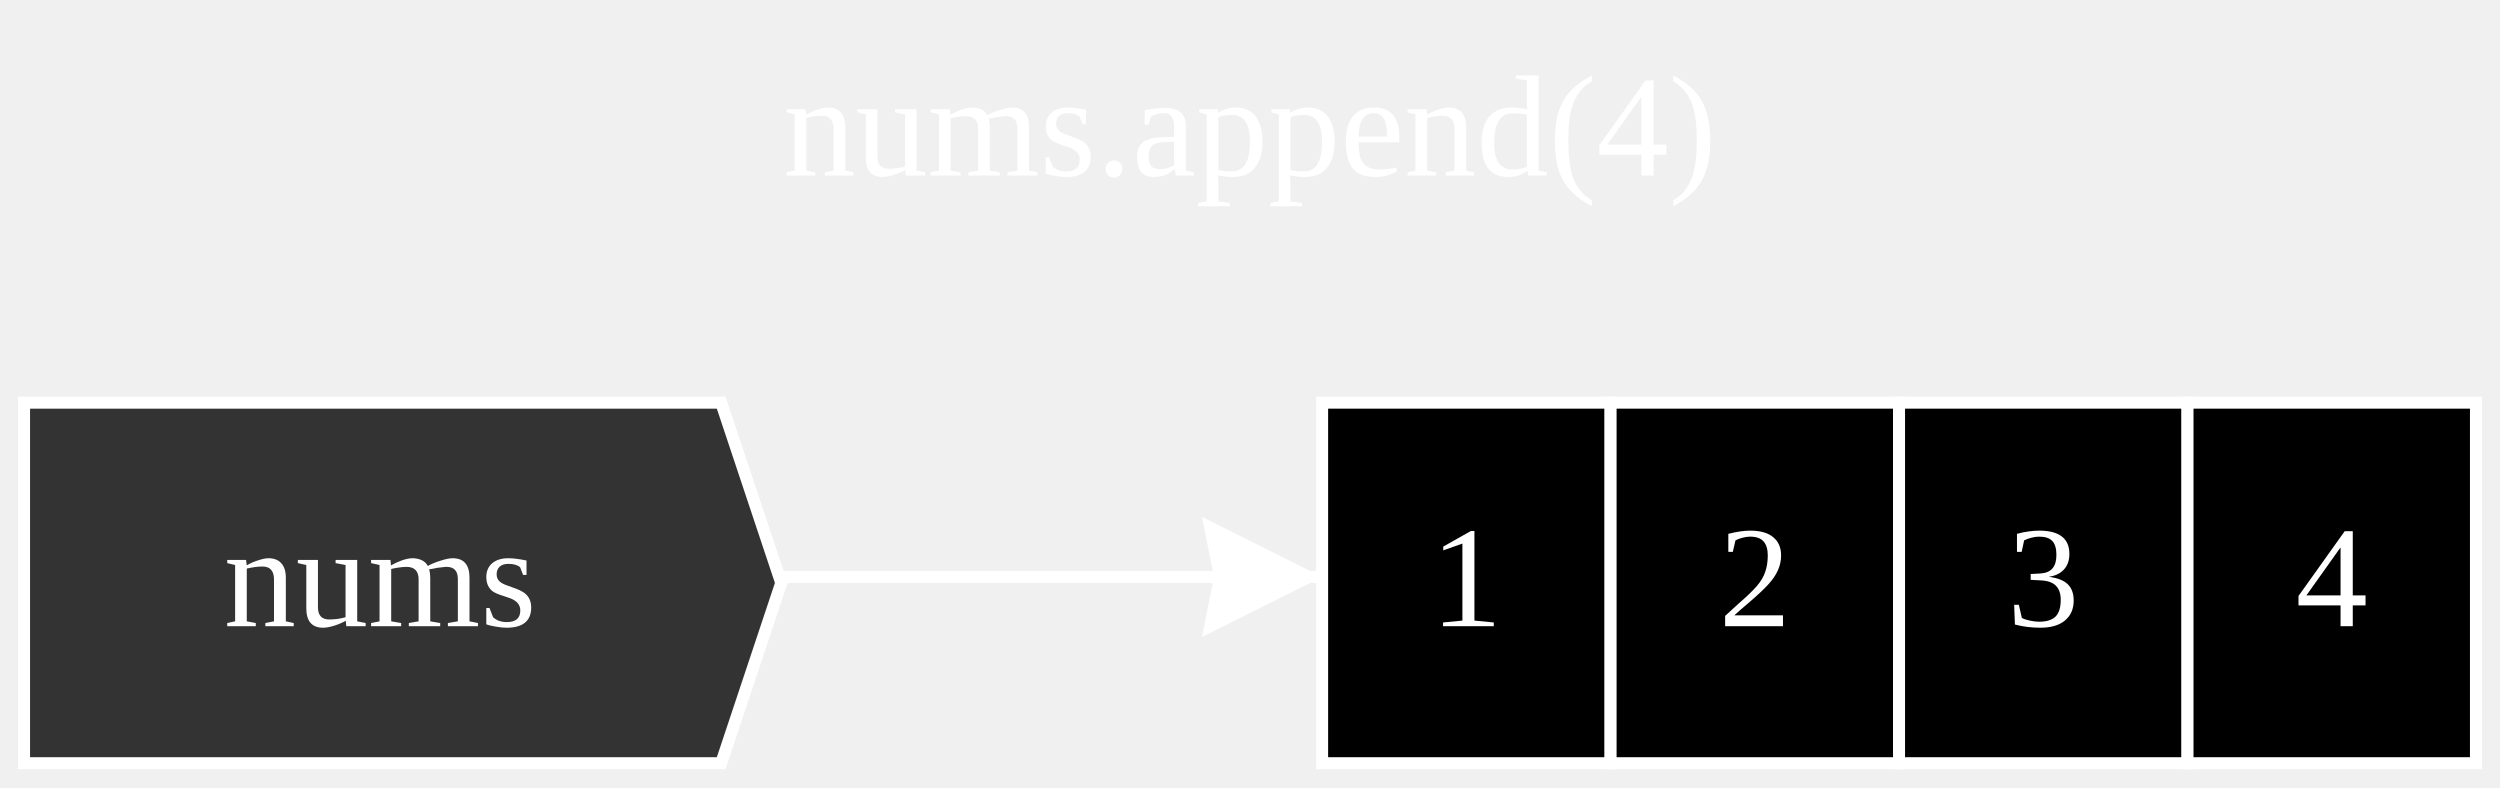
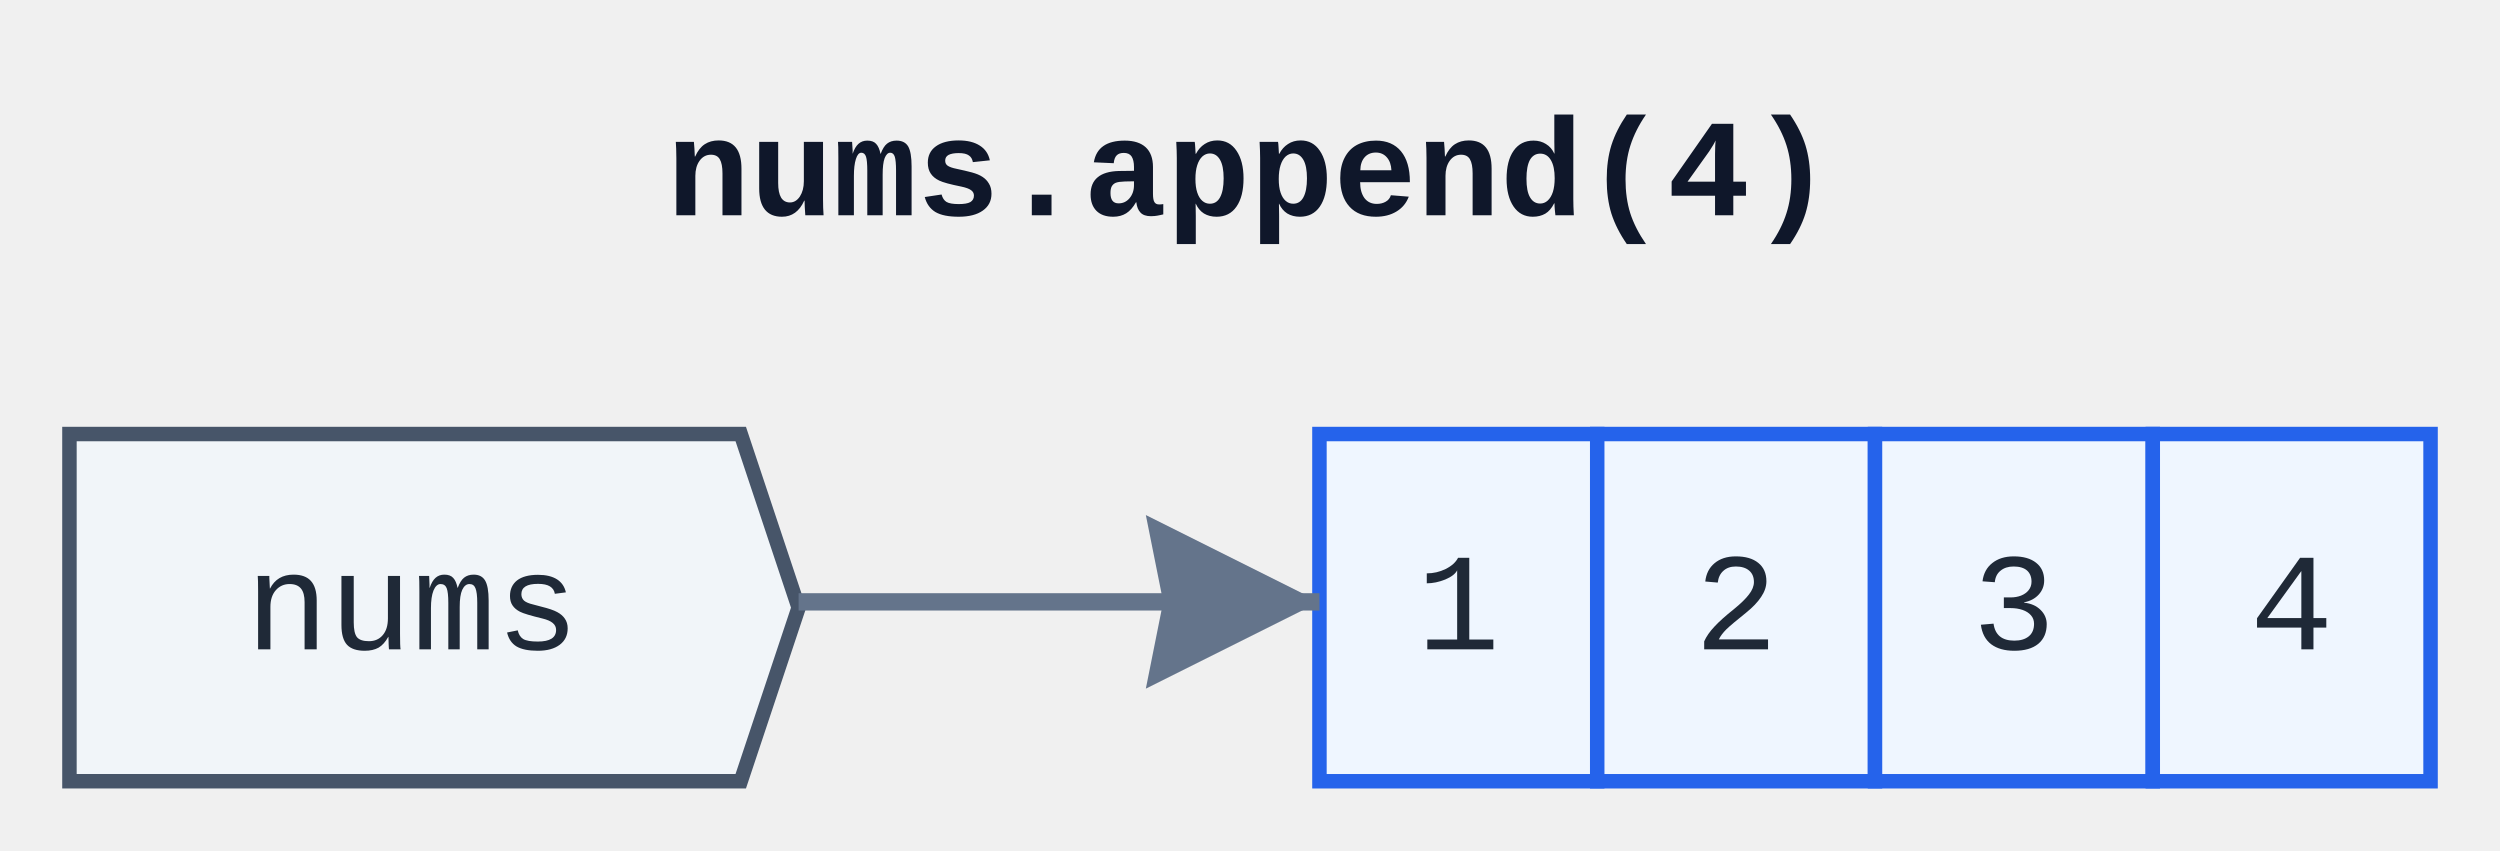
- <svg xmlns="http://www.w3.org/2000/svg" baseProfile="full" height="65.5" version="1.1" width="208.0">
+ <svg xmlns="http://www.w3.org/2000/svg" baseProfile="full" height="102.9" version="1.1" width="302.4" viewBox="-4 -4 216 73.5">
+   <style>
+     text { font-family: ui-monospace, SFMono-Regular, Menlo, Consolas, "Liberation Mono", monospace; font-size: 12px; fill: #1f2937; }
+     .name { fill: #f1f5f9; stroke: #475569; stroke-width: 1.25; }
+     .value { fill: #fff7ed; stroke: #ea580c; stroke-width: 1.5; }
+     .list { fill: #eff6ff; stroke: #2563eb; stroke-width: 1.25; }
+     .arrow { fill: none; stroke: #64748b; stroke-width: 1.5; }
+     .arrowend path { fill: #64748b; }
+     marker circle { fill: #475569; }
+     .frame { fill: none; stroke: #94a3b8; stroke-width: 1.25; }
+     .framelabel { fill: #64748b; font-size: 12px; font-style: italic; }
+     .top_code { fill: #0f172a; font-weight: 600; }
+   </style>
  <defs>
    <marker class="arrowend" id="id7" markerHeight="10" markerWidth="10" orient="auto" refX="10" refY="5" viewBox="0,0,10,10">
-       <path d="M 0,0 L 10,5 L 0,10 L 1,5 z" fill="#FFFFFF" />
+       <path d="M 0,0 L 10,5 L 0,10 L 1,5 z" />
    </marker>
  </defs>
  <g transform="translate(-55.0,-4.0)">
-     <polygon class="name" points="57,37.5 115,37.5 120,52.5 115,67.5 57,67.5" fill="#333333" stroke="#FFFFFF" />
-     <text dy=".3em" text-anchor="middle" x="86.625" y="52.5" fill="#FFFFFF">nums</text>
-     <rect class="list" height="30" width="24" x="165" y="37.5" fill="#000000" stroke="#FFFFFF" />
-     <text dy=".3em" text-anchor="middle" x="177" y="52.5" fill="#FFFFFF">1</text>
-     <rect class="list" height="30" width="24" x="189" y="37.5" fill="#000000" stroke="#FFFFFF" />
-     <text dy=".3em" text-anchor="middle" x="201" y="52.5" fill="#FFFFFF">2</text>
-     <rect class="list" height="30" width="24" x="213" y="37.5" fill="#000000" stroke="#FFFFFF" />
-     <text dy=".3em" text-anchor="middle" x="225" y="52.5" fill="#FFFFFF">3</text>
-     <rect class="list" height="30" width="24" x="237" y="37.5" fill="#000000" stroke="#FFFFFF" />
-     <text dy=".3em" text-anchor="middle" x="249" y="52.5" fill="#FFFFFF">4</text>
-     <path class="arrow" d="M 120,52 C 131,52 131,52 142,52 C 153,52 153,52 165,52" fill="none" stroke="#FFFFFF" marker-end="url(#id7)" />
-     <text class="top_code" dy=".3em" text-anchor="middle" x="159" y="15" fill="#FFFFFF">nums.append(4)</text>
+     <polygon class="name" points="57,37.5 115,37.5 120,52.5 115,67.5 57,67.5" />
+     <text dy=".3em" text-anchor="middle" x="86.625" y="52.5">nums</text>
+     <rect class="list" height="30" width="24" x="165" y="37.5" />
+     <text dy=".3em" text-anchor="middle" x="177" y="52.5">1</text>
+     <rect class="list" height="30" width="24" x="189" y="37.5" />
+     <text dy=".3em" text-anchor="middle" x="201" y="52.5">2</text>
+     <rect class="list" height="30" width="24" x="213" y="37.5" />
+     <text dy=".3em" text-anchor="middle" x="225" y="52.5">3</text>
+     <rect class="list" height="30" width="24" x="237" y="37.5" />
+     <text dy=".3em" text-anchor="middle" x="249" y="52.5">4</text>
+     <path class="arrow" d="M 120,52 C 131,52 131,52 142,52 C 153,52 153,52 165,52" fill="none" marker-end="url(#id7)" />
+     <text class="top_code" dy=".3em" text-anchor="middle" x="159" y="15">nums.append(4)</text>
  </g>
</svg>
